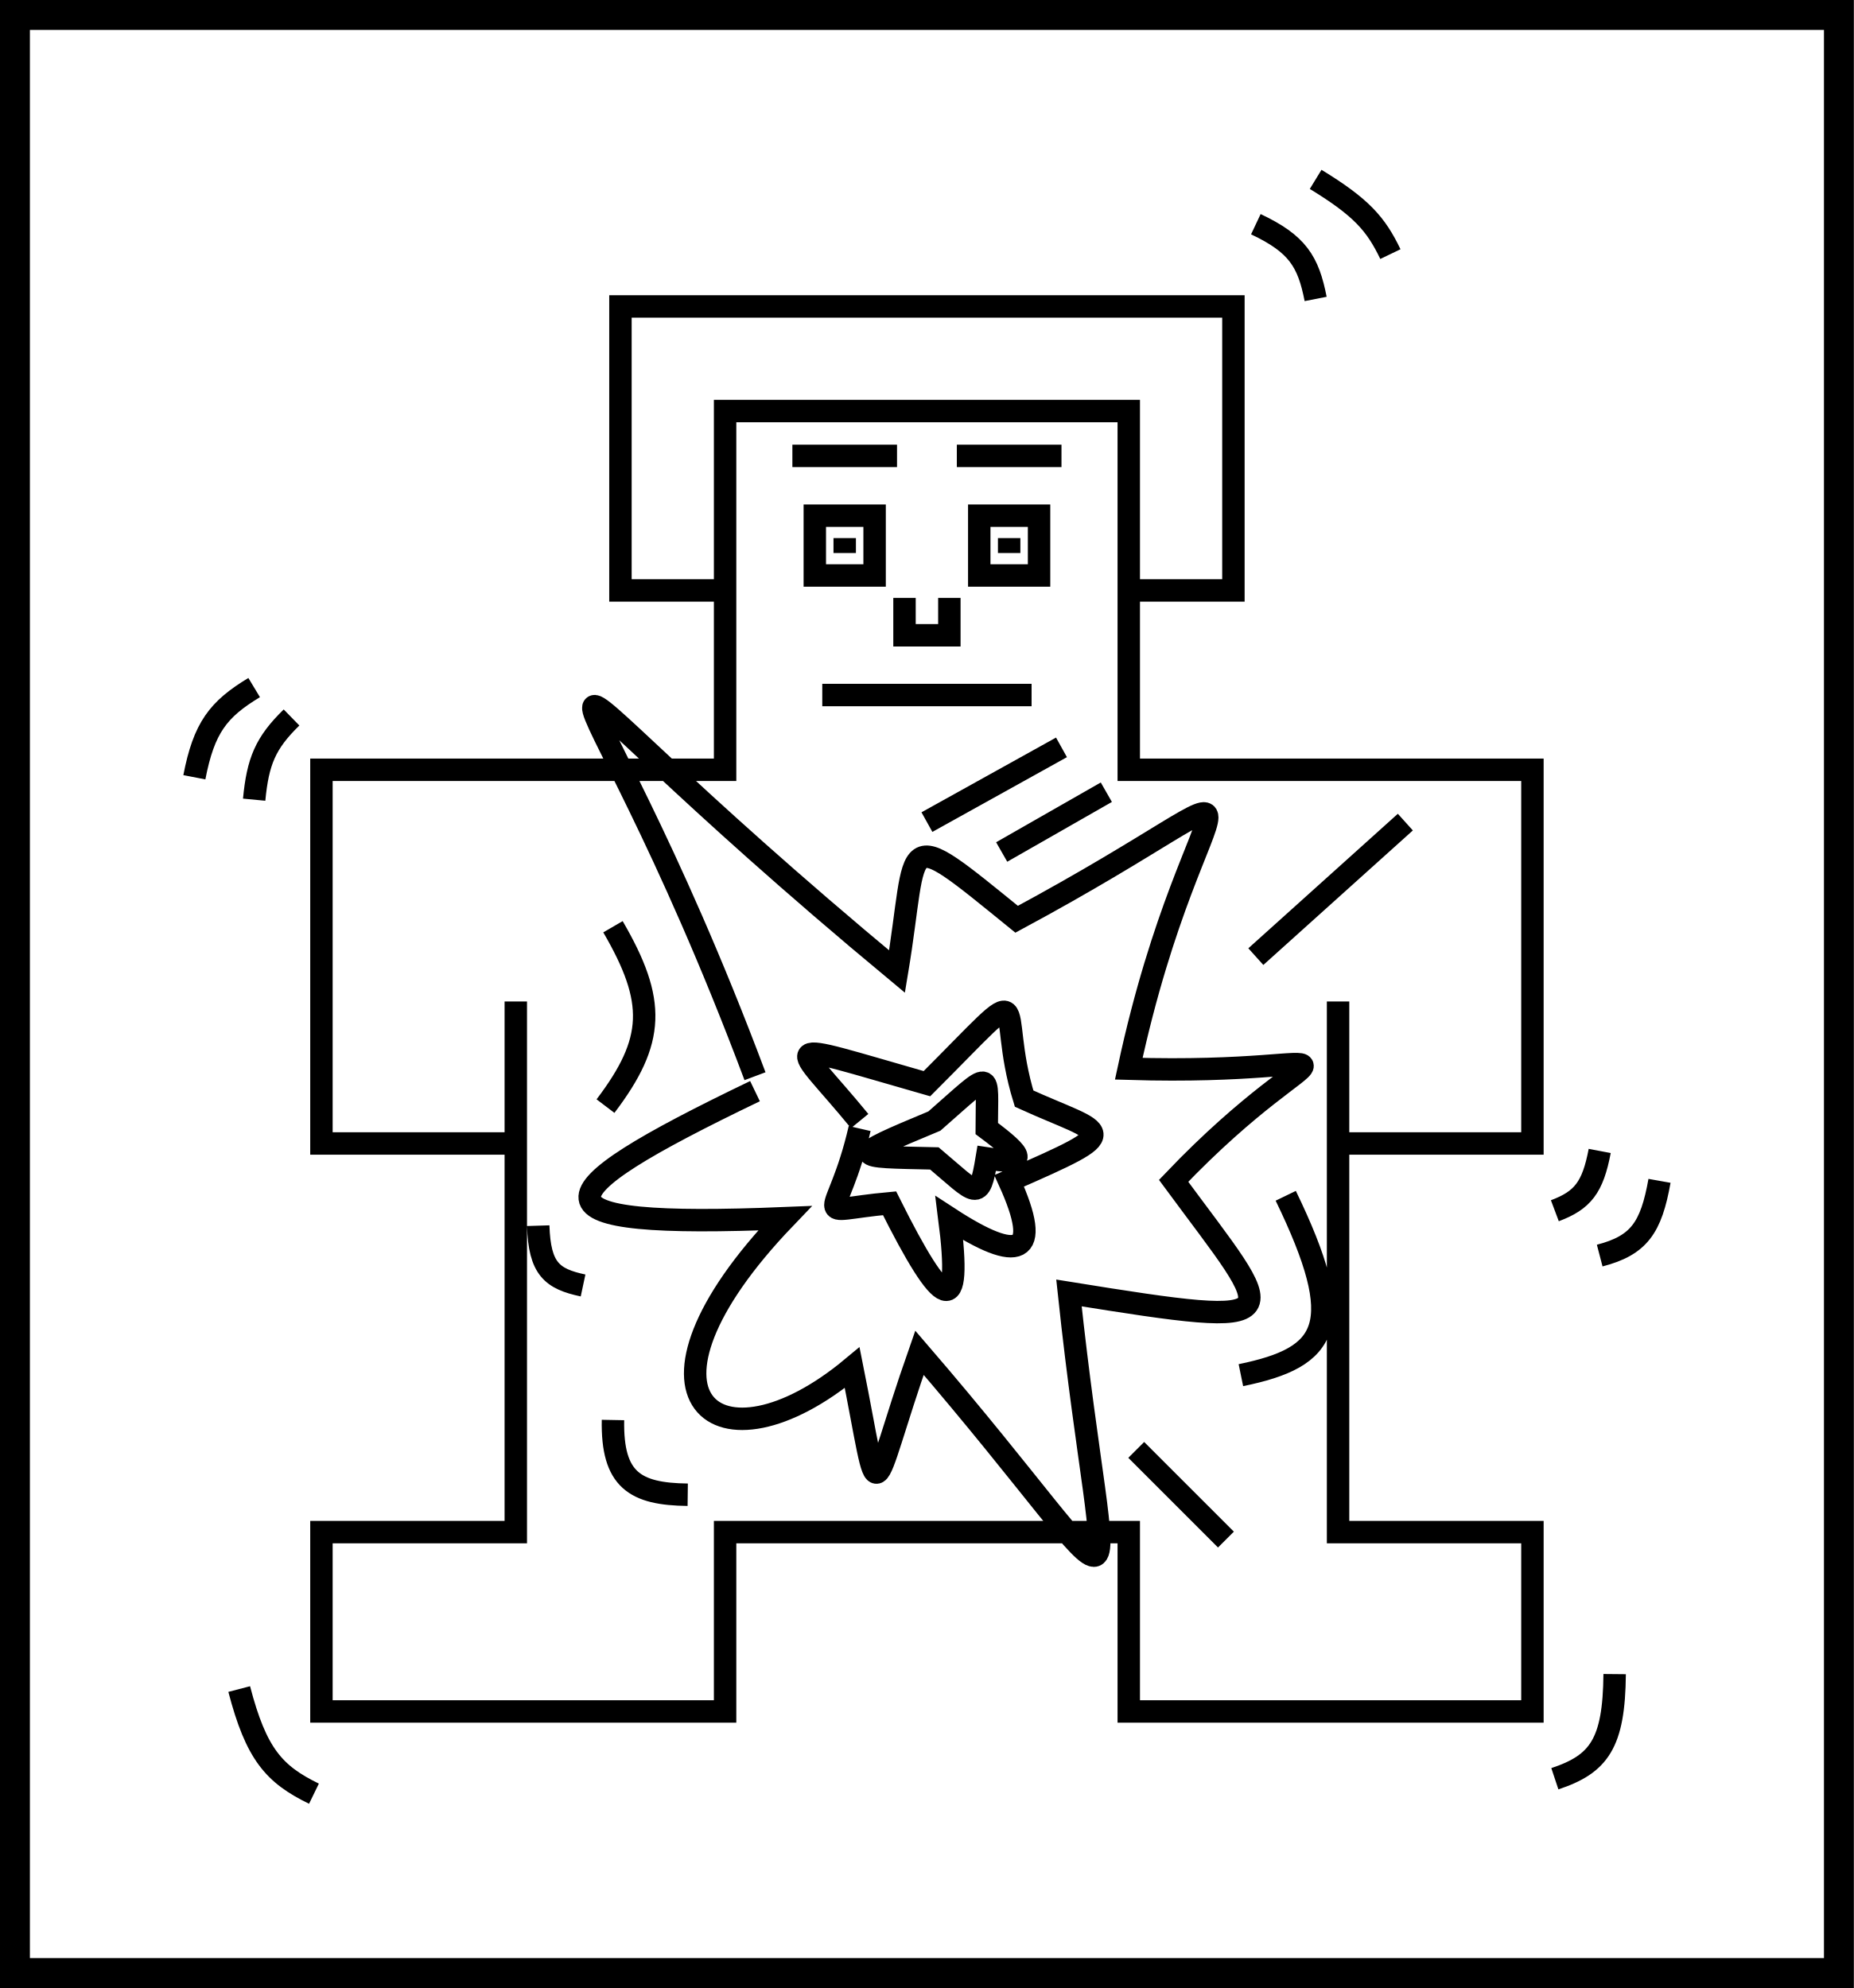
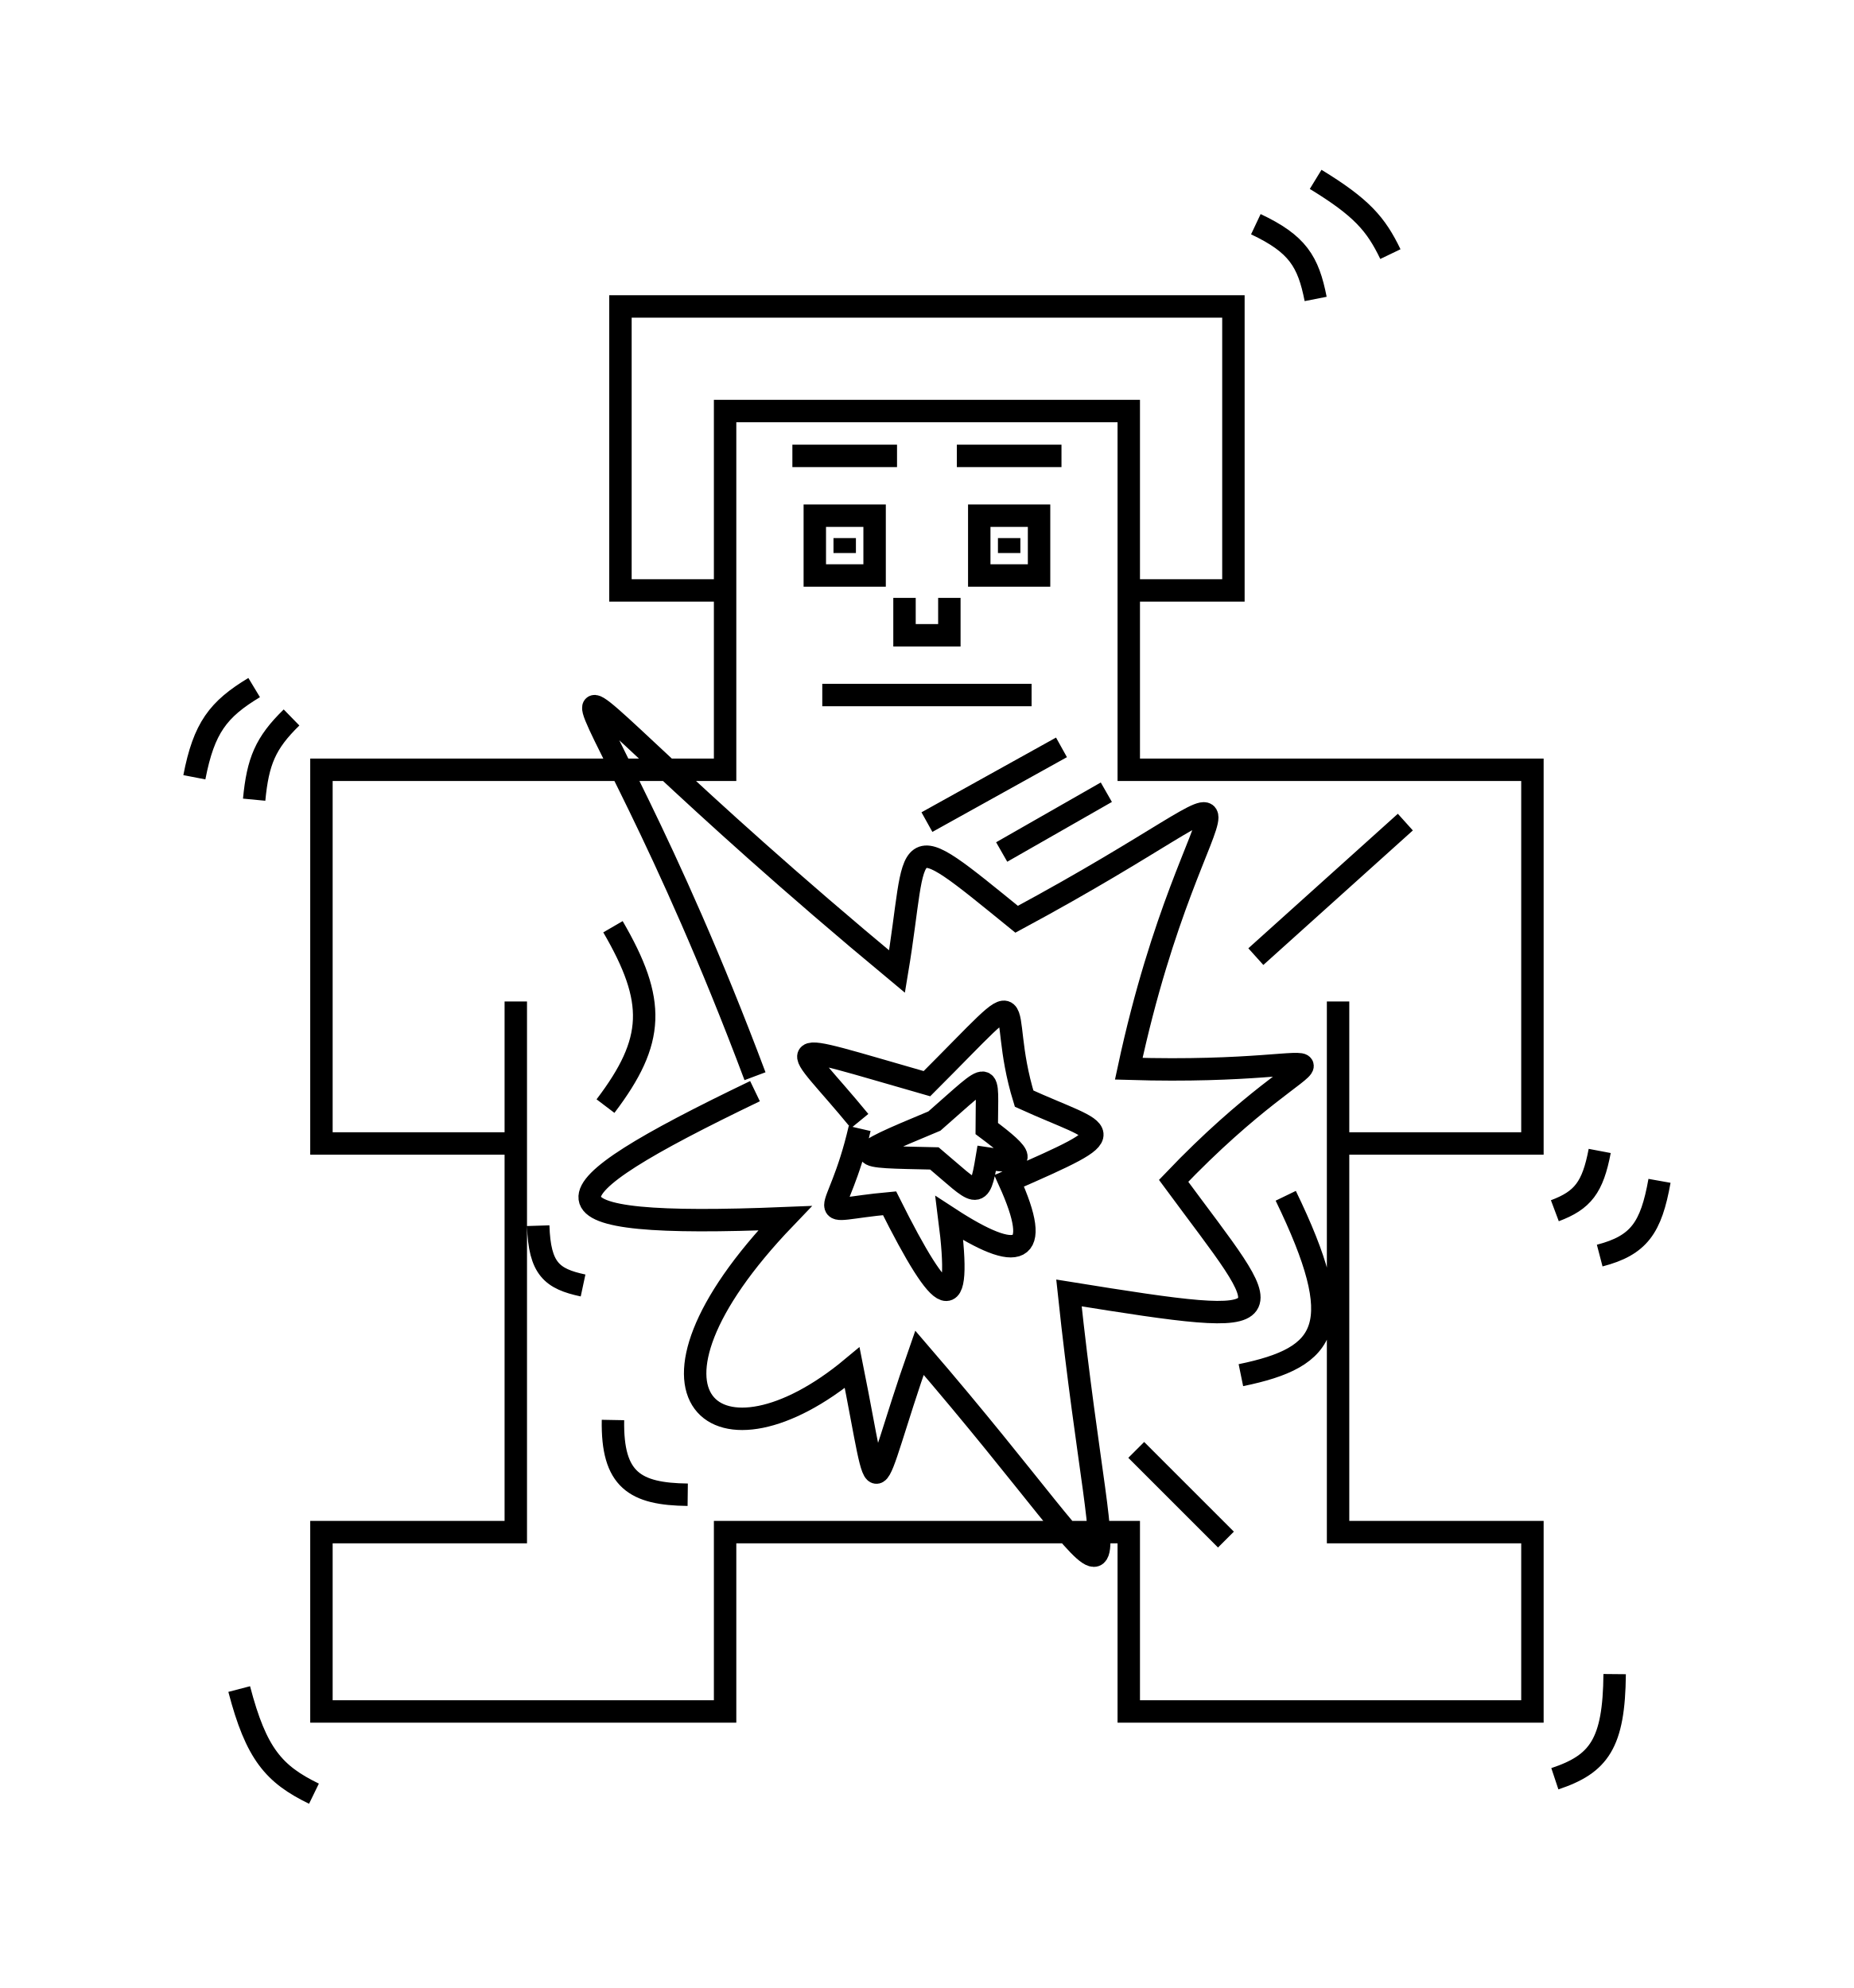
<svg xmlns="http://www.w3.org/2000/svg" width="124" height="133" viewBox="0 0 124 133" fill="none">
-   <rect x="1" y="1" width="122" height="131" fill="none" stroke="currentColor" stroke-width="2" />
  <path stroke-width="1.5" d="M75.5 39.5H82.5V20.5H41.5V39.5H48.5M48.5 39.5V27.5H75.5V51.5H102.5V76.5H89.5V67V102.5H102.5V114.5H75.5V102.5H48.5V114.5H21.5V102.5H34.5V76.5M48.5 39.5V51.5H21.5V76.5H34.5M34.5 67V76.5M84 15C86.79 16.316 87.508 17.493 88 20M88 12C91.063 13.872 92.027 14.977 93 17M17 46C14.592 47.454 13.641 48.688 13 52M19.5 48C17.748 49.709 17.245 50.939 17 53.5M16 113C17.134 117.343 18.32 118.696 21 120M108 112C107.958 116.653 106.951 118.019 104 119M107 77C106.535 79.446 105.862 80.301 104 81M111 79C110.438 82.151 109.623 83.317 107 84M94 55L84 64M71 50L62 55M74 53L67 57M41 62C43.897 66.983 43.823 69.618 40.5 74M36 82C36.091 84.893 36.92 85.556 39 86M41 95C40.927 99.017 42.473 99.958 46 100M76 97L82 103M86 80C90.201 88.673 88.866 90.797 83 92M50.5 72C38.5 40 30.5 40.5 60 65C61.5 56 60 55 68 61.5C87.5 51 80 50.5 75.5 71.5C92 72 89 68 78.5 79C85.5 88.5 87 89 71.5 86.5C74 110 77 108.5 61.5 90.5C58 100.5 59 101.5 57 91.5C48 99 41 93.5 52.5 81.5C35.113 82.21 35.742 80.092 50.5 73M57.5 75C53 69.5 51.5 69.5 62 72.5C69.5 65 66.5 67 68.5 73.5C74 76 75.5 75.5 67.5 79C69.787 84.032 68.135 84.521 63.5 81.5C64.379 88.356 63.099 87.703 59.5 80.5C54 81 56 82 57.5 75.5M55 46.5H69M60.5 40V42.5H63.5V40M64 30.5H71M60 30.5H53M56.5 36V37M67.5 36V37M62.5 75C56.5 77.5 57 77.375 62.5 77.5C65.324 79.88 65.5 80.5 66 77.5C68.786 77.929 68.505 77.37 66 75.5C66 71.5 66.5 71.5 62.5 75ZM65.5 34.5V38.5H69.5V34.5H65.5ZM54.5 34.5V38.5H58.5V34.5H54.5Z" stroke="currentColor" />
</svg>
